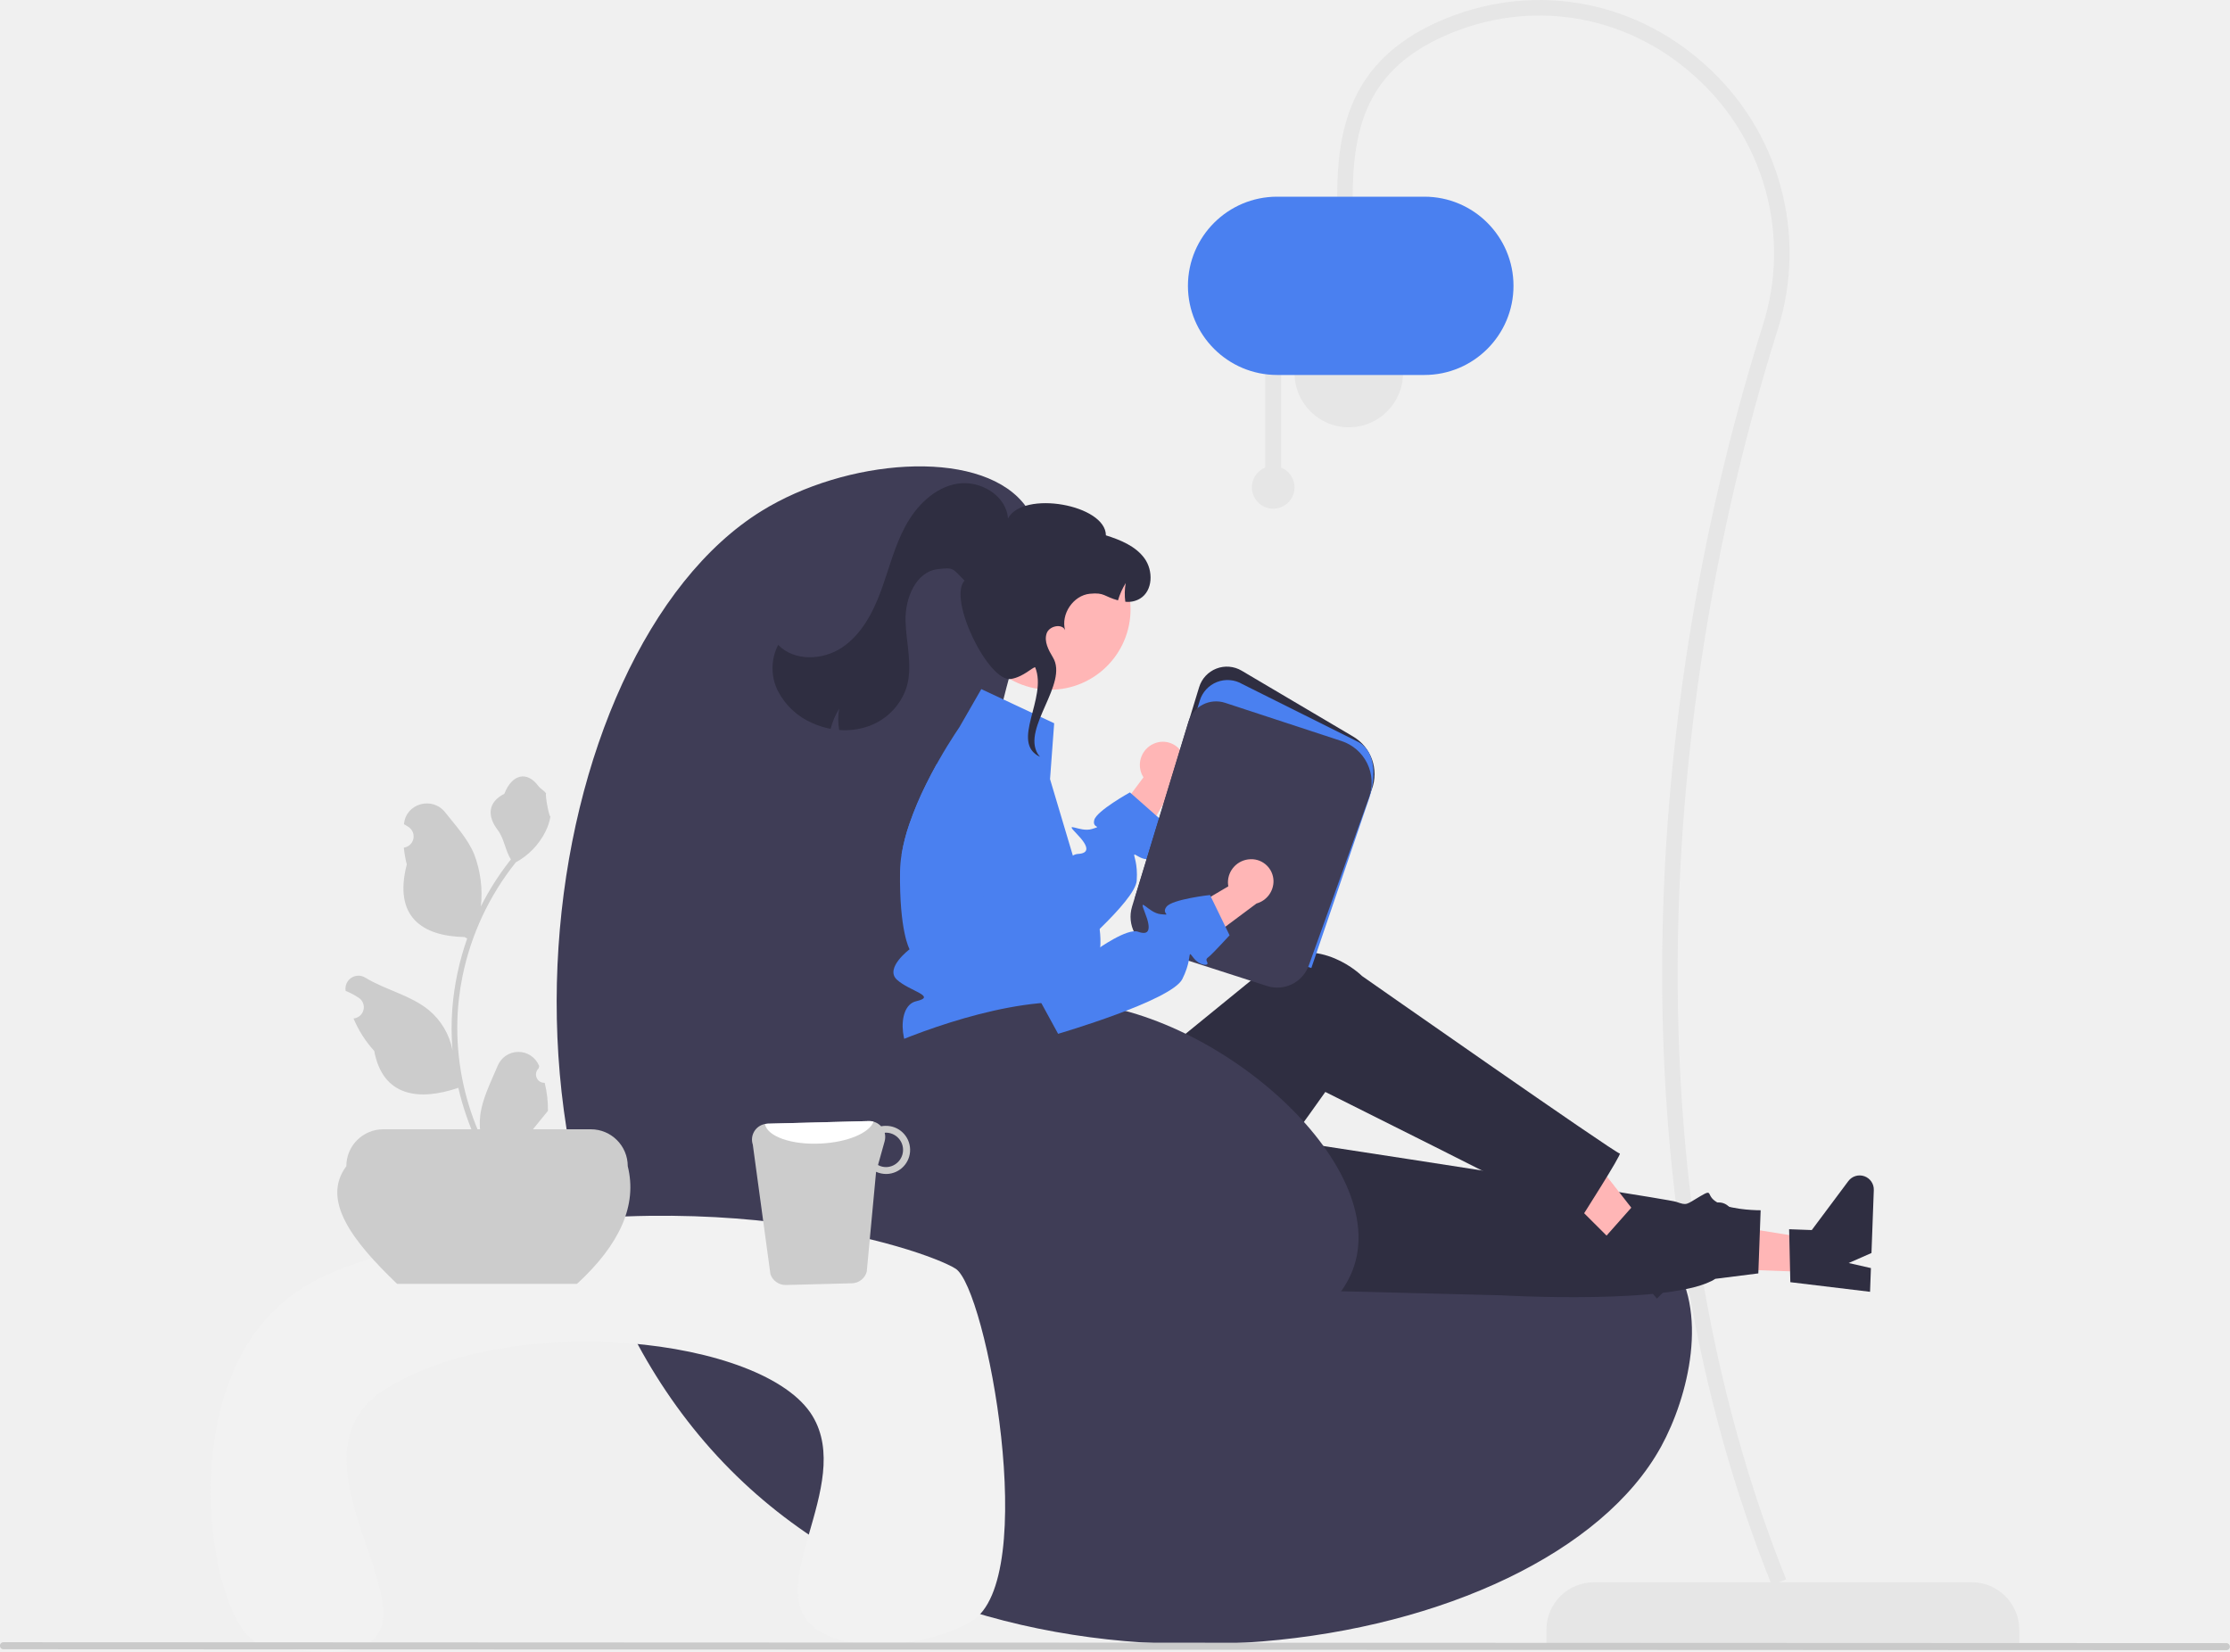
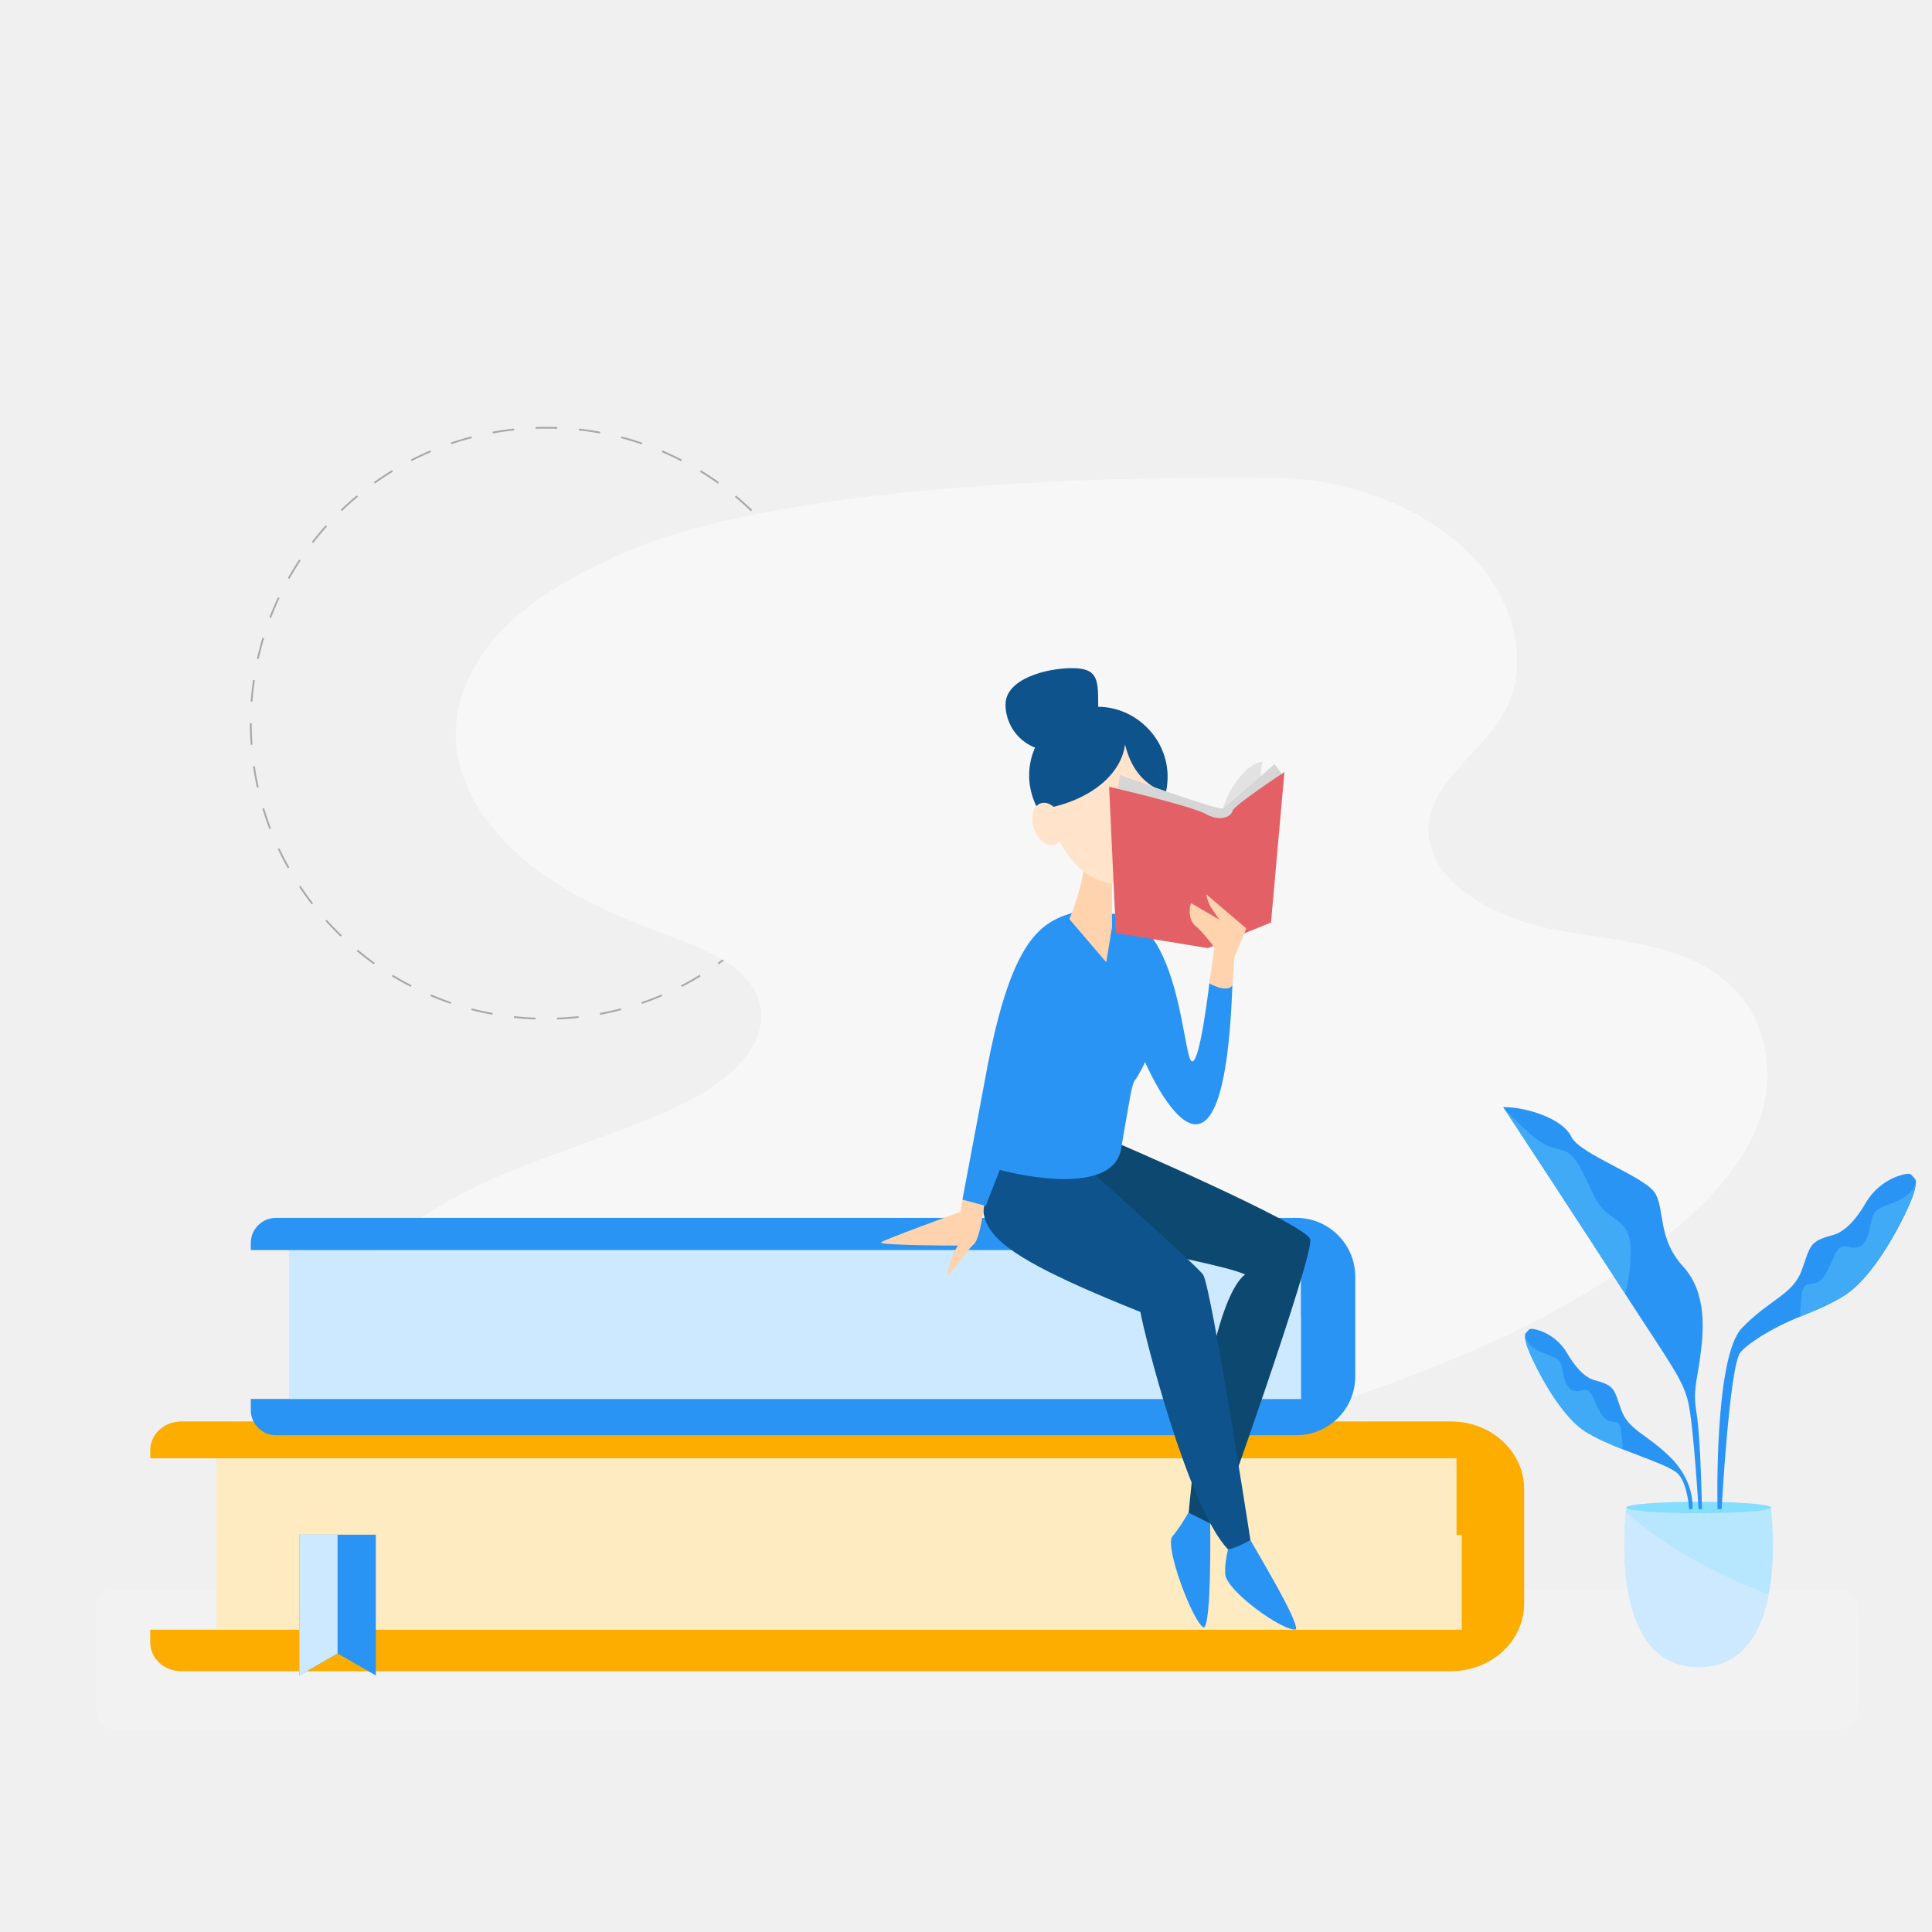
- <svg xmlns="http://www.w3.org/2000/svg" data-name="Layer 1" width="751.131" height="556.415" viewBox="0 0 751.131 556.415">
-   <path d="M745.319,704.743H904.585a0,0,0,0,1,0,0v4.887a16,16,0,0,1-16,16H761.319a16,16,0,0,1-16-16V704.743A0,0,0,0,1,745.319,704.743Z" transform="translate(1425.47 1258.58) rotate(-180)" fill="#e6e6e6" />
-   <path d="M821.225,705.718l4.843-1.951c-50.677-125.789-45.795-284.482-2.956-420.613a85.005,85.005,0,0,0-24.764-89.934c-24.865-22.189-59.145-27.594-89.467-14.108-29.931,13.314-34.056,36.505-34.056,59.583h5.222c0-24.635,5.265-43.383,30.957-54.812,28.419-12.639,60.555-7.569,83.867,13.234A79.839,79.839,0,0,1,818.131,281.586C774.798,419.289,770.202,579.072,821.225,705.718Z" transform="translate(-224.4343 -171.7927)" fill="#e6e6e6" />
-   <circle cx="454.307" cy="125.648" r="18.276" fill="#e6e6e6" />
-   <path d="M650.594,329.302V294.672h5.385v34.629a7.179,7.179,0,1,1-5.385,0Z" transform="translate(-224.4343 -171.7927)" fill="#e6e6e6" />
-   <path d="M624.565,268.068a30.06,30.06,0,0,1,30.025-30.025h49.607a30.025,30.025,0,1,1,0,60.051H654.59A30.06,30.06,0,0,1,624.565,268.068Z" transform="translate(-224.4343 -171.7927)" fill="#4a80f0" />
-   <path d="M554.67,454.005c4.981-63.723,30.447-94.083,14.14-113.123-15.619-18.238-59.617-14.47-87.872,3.03-76.212,47.202-104.134,235.332-6.06,327.249C568.072,758.504,744.695,730.53,783.946,659.04c9.158-16.681,16.434-45.922,3.03-63.632-33.278-43.967-154.271,35.669-208.066-14.14C547.03,551.749,551.937,488.975,554.67,454.005Z" transform="translate(-224.4343 -171.7927)" fill="#3f3d56" />
-   <path d="M612.927,422.347a7.822,7.822,0,0,0-3.924,10.18,7.504,7.504,0,0,0,.597,1.087l-16.358,21.842,8.163,12.2,19.174-32.343a7.8,7.8,0,0,0,2.373-9.222,7.465,7.465,0,0,0-9.838-3.828Q613.02,422.303,612.927,422.347Z" transform="translate(-224.4343 -171.7927)" fill="#ffb6b6" />
-   <path d="M612.914,460.005c1.071.949-1.899,2.121-5.04.273-.899-.535-1.283-.758-1.384-.616-.253.353,1.222,2.959.828,8.747-.242,3.454-5.979,9.949-12.494,16.282-8.807,8.565-19.049,16.827-19.049,16.827l-3.596-2.879-37.704-30.23-6.363-8.807a62.681,62.681,0,0,1,2.616-10.232,111.546,111.546,0,0,1,5.676-13.474c1.172-2.374,2.374-4.636,3.525-6.717l20.201,22.261,16.928,18.645s4.929-7.939,8.747-10.1a3.636,3.636,0,0,1,1.616-.555c3.858-.182,4.091-2.283-.384-6.858-4.474-4.575,1.172-.303,5.151-1.535,3.98-1.232,0,0,.838-3.081.838-3.081,11.999-9.262,11.999-9.262l.465.414,8.434,7.444,2.414,2.131s-2.636,7.232-3.363,8.757C612.248,458.965,611.854,459.046,612.914,460.005Z" transform="translate(-224.4343 -171.7927)" fill="#4a80f0" />
-   <polygon points="610.804 428.521 611.215 417.38 568.439 410.493 567.832 426.935 610.804 428.521" fill="#ffb6b6" />
-   <path d="M827.473,603.668l-.406-17.838,7.626.281,12.311-16.49a4.767,4.767,0,0,1,8.583,3.027l-.782,21.19-7.678,3.374,7.49,1.704-.295,7.989Z" transform="translate(-224.4343 -171.7927)" fill="#2f2e41" />
-   <path d="M594.489,604.651l135.488,3.435s58.508,3.379,72.236-5.551l14.476-1.828.785-21.264s-8.852.065-13.942-2.306-1.552-5.273-6.405-2.42-4.34,3.196-8.092,1.885S613.241,549.069,613.241,549.069Z" transform="translate(-224.4343 -171.7927)" fill="#2f2e41" />
-   <polygon points="548.592 423.631 556.471 415.744 529.796 381.601 518.168 393.243 548.592 423.631" fill="#ffb6b6" />
-   <path d="M765.053,588.562l11.835-13.353,5.399,5.393,20.241-3.716a4.767,4.767,0,0,1,4.234,8.057l-14.985,15.003-7.923-2.748,4.332,6.344-5.65,5.657Z" transform="translate(-224.4343 -171.7927)" fill="#2f2e41" />
-   <path d="M541.035,530.449l1.347,31.31c1.586,36.859,42.178,59.168,73.654,39.923q.87-.532,1.746-1.102s11.933-3.205,11.571-8.279,2.553-7.545,5.133-6.161,36.357-46.553,36.357-46.553,70.178,35.006,85.66,43.247c0,0,14.556-22.759,13.501-22.52s-86.819-59.788-86.819-59.788-13.972-14.14-31.304-4.804c-.361,1.371-.052,1.419-.052,1.419l-57.253,46.652-8.09-15.363Z" transform="translate(-224.4343 -171.7927)" fill="#2f2e41" />
-   <path d="M595.017,491.306a32.354,32.354,0,0,1-.616,4.303,25.39,25.39,0,0,1-1.98,5.939s0,2.111-4.04,9.181,1.01,4.04,4.04,9.292c3.03,5.242,0,2.828-3.363,6.202a7.722,7.722,0,0,0-1.909,7.606s-43.391.03-51.471-3-9.918-20.1-2.677-21.786c7.232-1.687-2.192-3.363-6.444-7.252-4.252-3.889,4.252-10.252,4.252-10.252s-3.505-6.05-3.212-26.362a40.029,40.029,0,0,1,.515-5.575,62.681,62.681,0,0,1,2.616-10.232,111.546,111.546,0,0,1,5.676-13.474c1.172-2.374,2.374-4.636,3.525-6.717.182-.323.353-.636.535-.949,2.192-3.879,4.192-7.05,5.515-9.08,1.02-1.576,1.636-2.464,1.636-2.464l7.353-12.787,24.544,11.504-1.394,18.817,4.232,14.191,1.949,6.535,1.505,5.04,2.323,7.807s-.636.03.121,1.071a34.484,34.484,0,0,1,6.575,15.827A32.227,32.227,0,0,1,595.017,491.306Z" transform="translate(-224.4343 -171.7927)" fill="#4a80f0" />
-   <path d="M665.896,493.334l-.461-.149-58.744-18.917,21.647-71.017a9.768,9.768,0,0,1,14.312-5.562l37.54,22.179a14.715,14.715,0,0,1,6.319,17.788Z" transform="translate(-224.4343 -171.7927)" fill="#2f2e41" />
-   <path d="M666.134,497.849l-59.217-19.069,21.647-71.017A9.768,9.768,0,0,1,642.876,402.201l39.332,19.637c5.909,3.49,5.771,12.524,3.027,19.936Z" transform="translate(-224.4343 -171.7927)" fill="#4a80f0" />
-   <path d="M660.206,502.989a11.291,11.291,0,0,1-9.05.9l-37.85-12.189A11.704,11.704,0,0,1,605.731,477.21l18.976-62.255a9.767,9.767,0,0,1,12.39-6.431l39.224,12.879a14.722,14.722,0,0,1,9.265,18.959l-20.289,56.565A11.304,11.304,0,0,1,660.206,502.989Z" transform="translate(-224.4343 -171.7927)" fill="#3f3d56" />
-   <circle cx="353.691" cy="205.214" r="27.11" fill="#ffb6b6" />
-   <path d="M486.452,404.525a23.511,23.511,0,0,0,11.546,10.793,27.033,27.033,0,0,0,6.222,1.969,24.326,24.326,0,0,1,2.879-6.816,20.083,20.083,0,0,0,0,7.199,23.9,23.9,0,0,0,9.663-1.199,20.726,20.726,0,0,0,13.034-13.204c2.16-7.186-.167-14.861-.35-22.362-.189-7.502,3.373-16.474,10.82-17.402,5.671-.708,4.97-.158,9.045,3.848-5.7,6.332,8.196,34.377,15.653,33.138,4.216-.701,7.318-4.048,8.152-3.932,4.27,10.456-8.574,25.286,1.613,30.154l-.756-1c-5.332-8.808,10.445-23.685,5.113-32.494-1.486-2.464-3.032-5.353-2.112-8.079.873-2.592,5.293-3.412,6.226-1.053-1.516-5.407,2.716-11.752,8.338-12.304,4.994-.493,4.706.931,9.467,2.229a24.293,24.293,0,0,1,2.608-5.835,19.918,19.918,0,0,0-.139,6.296,7.855,7.855,0,0,0,4.941-1.046c4.397-2.636,4.528-9.44,1.507-13.581-3.026-4.142-8.095-6.187-12.985-7.734-.045-10.342-27.872-15.292-32.99-5.678-.526-7.785-9.45-13.029-17.138-11.707s-13.752,7.487-17.45,14.357c-3.697,6.865-5.532,14.552-8.238,21.865s-6.575,14.604-13.056,18.943c-6.48,4.333-16.109,4.727-21.52-.89A17.168,17.168,0,0,0,486.452,404.525Z" transform="translate(-224.4343 -171.7927)" fill="#2f2e41" />
-   <path d="M514.269,528.498a9.788,9.788,0,0,1,1.815-1.149c10.377-5.164,42.645-18.57,67.877-18.02,48.548,1.058,110.332,54.637,95.953,90.617-10.941,27.378-65.336,42.954-105.043,30.496C519.245,612.989,497.288,542.036,514.269,528.498Z" transform="translate(-224.4343 -171.7927)" fill="#3f3d56" />
-   <path d="M312.726,725.733c-15.864-2.993-29.906-74.46,1.305-109.658,10.693-12.059,24.032-17.308,41.775-22.193,102.121-28.115,180.011-1.32,190.478,5.222,10.444,6.527,28.752,104.875,5.34,118.796-13.173,7.833-39.282,11.749-52.218,2.611-19.035-13.446,12.915-48.324-1.305-71.8C481.963,622.071,396.986,613.097,354.382,639.573,308.929,667.82,402.684,742.704,312.726,725.733Z" transform="translate(-224.4343 -171.7927)" fill="#f2f2f2" />
-   <path d="M418.787,604.223H358.183c-14.961-14.338-25.658-28.156-17.094-39.626a12.432,12.432,0,0,1,12.432-12.432h69.928a12.432,12.432,0,0,1,12.432,12.432C439.141,577.666,433.316,590.877,418.787,604.223Z" transform="translate(-224.4343 -171.7927)" fill="#ccc" />
-   <path d="M407.903,536.515a2.807,2.807,0,0,1-2.035-4.866l.192-.765q-.038-.092-.076-.184a7.539,7.539,0,0,0-13.907.052c-2.275,5.478-5.17,10.966-5.883,16.758a22.304,22.304,0,0,0,.392,7.671A89.42,89.42,0,0,1,378.452,518.042a86.307,86.307,0,0,1,.535-9.628q.444-3.931,1.231-7.807a90.456,90.456,0,0,1,17.938-38.337,24.073,24.073,0,0,0,10.012-10.387,18.363,18.363,0,0,0,1.67-5.018c-.487.064-1.838-7.359-1.47-7.815-.679-1.031-1.895-1.543-2.637-2.549-3.689-5.002-8.773-4.129-11.426,2.669-5.669,2.861-5.724,7.606-2.245,12.169,2.213,2.903,2.517,6.832,4.459,9.94-.2.256-.408.503-.607.759a91.039,91.039,0,0,0-9.502,15.054,37.846,37.846,0,0,0-2.259-17.579c-2.163-5.217-6.216-9.611-9.786-14.122-4.288-5.418-13.08-3.053-13.836,3.814q-.011.1-.021.199.795.449,1.557.952a3.808,3.808,0,0,1-1.535,6.93l-.078.012a37.89,37.89,0,0,0,.999,5.665c-4.58,17.71,5.307,24.16,19.424,24.45.312.16.615.32.927.471a92.924,92.924,0,0,0-5.002,23.539,88.135,88.135,0,0,0,.064,14.231l-.024-.168a23.289,23.289,0,0,0-7.95-13.448c-6.118-5.026-14.762-6.877-21.363-10.916a4.371,4.371,0,0,0-6.694,4.252q.013.088.027.176a25.578,25.578,0,0,1,2.868,1.382q.795.449,1.557.952a3.808,3.808,0,0,1-1.535,6.93l-.078.012c-.056.008-.104.016-.16.024a37.923,37.923,0,0,0,6.975,10.923c2.863,15.46,15.162,16.927,28.318,12.425h.008a92.897,92.897,0,0,0,6.24,18.218h22.293c.08-.248.152-.503.224-.751a25.329,25.329,0,0,1-6.169-.367c1.654-2.03,3.308-4.075,4.962-6.105a1.384,1.384,0,0,0,.104-.12c.839-1.039,1.686-2.069,2.525-3.108l0-.001a37.101,37.101,0,0,0-1.087-9.451Z" transform="translate(-224.4343 -171.7927)" fill="#ccc" />
-   <path d="M483.94,600.976a5.385,5.385,0,0,0,5.189,3.635l22.233-.572a5.311,5.311,0,0,0,5.019-3.908l3.146-33.642a8.22,8.22,0,0,0,3.557.731,8.108,8.108,0,0,0-.407-16.211,6.869,6.869,0,0,0-1.457.152,5.495,5.495,0,0,0-4.09-1.765l-34.199.883a4.912,4.912,0,0,0-.844.105,5.341,5.341,0,0,0-4.09,6.936Zm36.233-36.773,2.239-8.017a5.46,5.46,0,0,0,.017-2.832c.109-0.0.204-.052.313-.052a5.8,5.8,0,0,1,.272,11.596A5.459,5.459,0,0,1,520.172,564.203Z" transform="translate(-224.4343 -171.7927)" fill="#ccc" />
-   <path d="M482.087,550.382c.729,4.166,8.92,7.095,18.77,6.586,9.058-.417,16.464-3.598,17.82-7.367a5.057,5.057,0,0,0-1.548-.206l-34.199.883A4.912,4.912,0,0,0,482.087,550.382Z" transform="translate(-224.4343 -171.7927)" fill="#fff" />
-   <path d="M225.625,727.311l748.75.307a1.191,1.191,0,0,0,0-2.381l-748.75-.307a1.191,1.191,0,1,0,0,2.381Z" transform="translate(-224.4343 -171.7927)" fill="#cacaca" />
-   <path d="M645.576,461.206a7.822,7.822,0,0,0-7.536,7.889,7.505,7.505,0,0,0,.133,1.233l-23.499,13.873,2.844,14.4,30.135-22.485a7.8,7.8,0,0,0,5.737-7.601,7.465,7.465,0,0,0-7.61-7.317Q645.678,461.201,645.576,461.206Z" transform="translate(-224.4343 -171.7927)" fill="#ffb6b6" />
-   <path d="M626.326,494.279c-.629-.842-.899-1.195-1.042-1.098-.368.222-.014,3.197-2.602,8.383-3.643,7.285-41.844,18.442-41.844,18.442l-4.703-8.611-20.688-37.84-7.131-30.33a13.531,13.531,0,0,1-.361-3.228,128.177,128.177,0,0,1,20.171-11.611,13.504,13.504,0,0,1,6.061,7.22l14.241,39.929,5.683,15.942s10.024-7.168,13.66-5.852c3.63,1.324,4.662-.532,2.289-6.475-2.373-5.943,1.189.174,5.334.563,4.153.395,0,0,1.962-2.522s14.645-3.94,14.645-3.94l.27.563,4.915,10.11,1.407,2.905s-5.211,5.653-6.468,6.78c-1.263,1.135-1.653,1.056-1.035,2.349C631.699,497.248,628.509,497.19,626.326,494.279Z" transform="translate(-224.4343 -171.7927)" fill="#4a80f0" />
+ <svg xmlns="http://www.w3.org/2000/svg" version="1.1" id="Layer_1" x="0px" y="0px" viewBox="0 0 1080 1080" style="enable-background:new 0 0 1080 1080;" xml:space="preserve">
+   <style type="text/css">
+ 	.st0{fill:none;stroke:#A8A8A8;stroke-miterlimit:10;stroke-dasharray:12.072,12.072;}
+ 	.st1{fill:#F7F7F7;}
+ 	.st2{fill:#F2F2F2;}
+ 	.st3{fill:#FFEBC2;}
+ 	.st4{fill:#FCAD00;}
+ 	.st5{fill:#CCE9FF;}
+ 	.st6{fill:#2A94F4;}
+ 	.st7{fill:#B6E7FF;}
+ 	.st8{fill:#85DDFF;}
+ 	.st9{fill:#41AAF7;}
+ 	.st10{fill:#E2E2E2;}
+ 	.st11{fill:#0D4870;}
+ 	.st12{fill:#0E538C;}
+ 	.st13{fill:#FFD3AE;}
+ 	.st14{fill:#FFE3CA;}
+ 	.st15{fill:#D6D6D6;}
+ 	.st16{fill:#e36166;}
+ </style>
+   <g>
+     <circle class="st0" cx="305.4" cy="404.3" r="165.2" />
+   </g>
+   <g>
+     <path class="st1" d="M712.2,267.1c24.3,0.3,48.7,5.5,70.7,15.9c15.6,7.4,29.9,17,41.2,29.2c22.7,24.4,31.7,60.2,16.2,87   c-13,22.4-41.5,38.5-41.8,64.3c-0.4,30.1,37.7,50.1,71,56.3c33.2,6.2,70.5,7.4,95.5,28.8c21.5,18.4,27.2,47.9,20.1,72.7   c-7.1,24.7-25.2,45.3-45.3,62.9c-50.4,44.1-115.1,73-181.4,95.9c-140.1,48.3-292.1,71.8-445.1,68.9c-38.2-0.7-80.9-4.8-107.7-30.6   c-27-26-27.9-67.1-10.2-96.9c17.7-29.8,50.2-49.8,84.2-64.3c34-14.6,70.5-24.7,103.5-40.8c25-12.1,50.6-35.2,40-60   c-7.5-17.6-29.7-26.1-49.2-33.3c-27.5-10.1-55-21.9-77.5-39.7c-22.5-17.8-39.8-42.5-41.5-68.6c-1.6-24.4,10.5-47.7,28.4-65.2   c17.9-17.5,41.2-29.8,65.1-40.4C442.8,267.5,646.5,266.3,712.2,267.1z" />
+   </g>
+   <path class="st2" d="M1027.2,966.9H64.8c-6.2,0-11.3-5.1-11.3-11.3v-56c0-6.2,5.1-11.3,11.3-11.3h962.5c6.2,0,11.3,5.1,11.3,11.3v56  C1038.6,961.8,1033.5,966.9,1027.2,966.9z" />
+   <g>
+     <rect x="121.1" y="815.3" class="st3" width="696" height="95.6" />
+     <path class="st4" d="M814.2,815.3V911H84v7.2c0,8.9,7.8,16,17.4,16h709.7c22.6,0,40.9-16.9,40.9-37.8v-64   c0-20.9-18.3-37.8-40.9-37.8H101.4c-9.6,0-17.4,7.2-17.4,16v4.6H814.2z" />
+     <g>
+       <rect x="121.1" y="858" class="st3" width="696" height="53" />
+     </g>
+     <rect x="161.6" y="698.8" transform="matrix(-1 -4.489932e-11 4.489932e-11 -1 888.7731 1480.824)" class="st5" width="565.6" height="83.2" />
+     <path class="st6" d="M727.2,698.8V782h-587v6.3c0,7.7,6.3,14,14,14h570.5c18.1,0,32.9-14.7,32.9-32.9v-55.7   c0-18.1-14.7-32.9-32.9-32.9H154.2c-7.7,0-14,6.3-14,14v4H727.2z" />
+     <g>
+       <rect x="161.6" y="735.9" class="st5" width="565.6" height="46.1" />
+     </g>
+     <polygon class="st6" points="167.3,936.6 188.7,924.3 210.1,936.6 210.1,857.9 167.3,857.9  " />
+     <g>
+       <polygon class="st5" points="167.3,936.6 188.7,924.3 188.7,857.9 167.3,857.9   " />
+     </g>
+   </g>
+   <g>
+     <path class="st7" d="M949.6,931.9c24.6,0,35-19.7,39.1-40.6c4.6-23.5,1.2-48.6,1.2-48.6h-80.7c0,0-0.1,1-0.3,2.7   C907.4,860.2,902.5,931.9,949.6,931.9z" />
+     <path class="st8" d="M909.2,842.7c0,1.8,18.1,3.2,40.4,3.2c22.3,0,40.4-1.4,40.4-3.2c0-1.8-18.1-3.2-40.4-3.2   C927.3,839.5,909.2,840.9,909.2,842.7z" />
+     <path class="st6" d="M840.3,618.9c0,0,42.6,64.8,68.1,104.3c25.5,39.5,32.2,47.7,35.3,60.5c3,12.8,5.8,59.9,5.8,59.9h1.9   c0,0-0.7-40-3-53.5c-2.2-13,0.2-17.7,2-31.4c1.8-13.7,4.3-35.6-9.6-50.8c-13.8-15.2-10.2-30.1-15.1-40.1   c-4.9-10-42.6-22.2-47.4-32.5C873.4,625,852.1,618.6,840.3,618.9z" />
+     <path class="st9" d="M840.3,618.9c0,0,13.4,15.2,22.5,20.4c9.1,5.2,13.4,0.6,20.4,13.1c7,12.5,7.3,17.9,13.7,24.3   c6.4,6.4,14,6.7,14.6,20.7c0.6,14-3,25.8-3,25.8S843,622.2,840.3,618.9z" />
+     <path class="st6" d="M946.1,843.6h-1.9c0,0-0.6-13-5.7-19.2c-3.3-4.1-17.4-8.7-31.3-14.2c-7.7-3-15.3-6.4-21-10   c-16.2-10.3-31.6-43.4-33-49.3c-0.5-2.1-0.7-3.3-0.7-4.2v0c0-1.6,0.8-1.8,2.2-3.4c0.7-0.8,2.6-0.5,5,0.2c7,2.1,12.9,6.9,16.5,13.2   c3.4,5.8,8.8,13.2,15.4,14.9c11.4,3.1,10.5,4.9,14.7,16.6c4.2,11.6,14.8,13.5,28.2,27.2C947.8,829.1,946.1,843.6,946.1,843.6z" />
+     <path class="st9" d="M907.1,810.2c-7.7-3-15.3-6.4-21-10c-16.2-10.3-31.6-43.4-33-49.3c-0.5-2.1-0.7-3.3-0.7-4.2   c0,0.4,0.8,5.6,9.2,9.1c8.8,3.6,10.5,3.6,11.6,9.1c1.1,5.5,2.1,11.4,6.7,12.6c4.6,1.1,7.4-4,11,4.4c3.6,8.4,5.3,11.2,8.7,12.4   c3.3,1.1,5.9-0.6,6.6,5.9C906.7,804.1,907,807.9,907.1,810.2z" />
+     <path class="st6" d="M960.1,843.6h2.3c0,0,4.4-80.2,10.5-87.6c3.9-4.8,16.9-13.4,33.4-20c9.1-3.6,18.1-7.5,24.9-11.9   c19.2-12.2,37.5-51.4,39-58.4c0.6-2.4,0.8-3.9,0.8-4.9v0c0-1.9-1-2.2-2.6-4.1c-0.8-0.9-3.1-0.6-6,0.3c-8.3,2.5-15.3,8.2-19.6,15.7   c-4,6.9-10.4,15.6-18.2,17.7c-13.5,3.6-12.4,5.9-17.4,19.6c-5,13.8-17.6,16-33.4,32.3C958,758.5,960.1,843.6,960.1,843.6z" />
+     <path class="st9" d="M1006.2,736c9.1-3.6,18.1-7.5,24.9-11.9c19.2-12.2,37.5-51.4,39-58.4c0.6-2.4,0.8-3.9,0.8-4.9   c-0.1,0.5-0.9,6.7-10.9,10.8c-10.4,4.3-12.4,4.3-13.8,10.8c-1.4,6.5-2.5,13.5-7.9,14.9c-5.4,1.4-8.8-4.7-13.1,5.2   c-4.3,9.9-6.3,13.3-10.3,14.7c-3.9,1.4-6.9-0.7-7.8,7C1006.7,728.8,1006.4,733.3,1006.2,736z" />
+     <g>
+       <path class="st5" d="M949.6,931.9c24.6,0,35-19.7,39.1-40.6c-24.2-9.2-54.6-23.8-79.8-46C907.4,860.2,902.5,931.9,949.6,931.9z" />
+     </g>
+   </g>
+   <path class="st10" d="M683.7,451.9c2.1-8.9,12.7-25.5,22-26c-0.6,3.1-1.6,7,0,10C707.3,438.8,683.7,451.9,683.7,451.9z" />
+   <g>
+     <path class="st6" d="M676.5,851.6c0,0,0.9,56.8-3.6,58.2c-5.9-2.5-22.2-45.6-17.5-51c4.7-5.4,10.1-15.3,10.1-15.3L676.5,851.6z" />
+     <path class="st11" d="M621.5,637.6c0,0,108.5,46.6,110.9,55.1c2.5,8.6-52,160.9-52,160.9l-15.9-8c0,0,9.4-115.4,31.5-133.2   c-24.6-10.6-144.7-22.8-140-62.2C560.7,610.7,621.5,637.6,621.5,637.6z" />
+     <path class="st6" d="M697.4,858.1c6.7,12,28.1,47.2,27.1,52.7c-6.3,1.9-39.2-21.4-39.6-31c-0.4-9.6,3.1-18.9,3.1-18.9L697.4,858.1z   " />
+     <path class="st12" d="M553.2,651.6c-5.9,32.3-17.4,41.1,84.3,81.8c1.7,10.8,26.6,109.7,49,132.7c4.6-0.6,12.5-5.2,12.5-5.2   s-22-142.3-26.5-148.4c-4.1-5.6-66.1-60.9-66.1-60.9H553.2z" />
+     <path class="st13" d="M538.4,668.8l-1.4,8.6c0,0-42.5,15.4-44.5,17.1c-2,1.7,41.8,1.8,43,1.8c-2.5,3.3-6.5,13.6-5.3,16.1   c4.8-4.3,10.6-13.9,14.2-16.9c3.6-3,6.1-23.9,6.1-23.9L538.4,668.8z" />
+     <path class="st6" d="M605.8,508.4c-20.5,6.2-39.5,7.7-55.2,95.2l-12.6,67l13,3.5l7.9-20.1c0,0,62.7,17.3,67.8-11.8   c5.1-29.2,5.9-36.3,7.9-38.6c2-2.4,5.5-9.9,5.5-9.9s44.2,103.1,48.9-45.7c-4.7,2.7-12.7-0.4-12.7-0.4s-5.9,51.5-10.6,45.2   c-4.7-6.3-7.5-83.4-45.7-82L605.8,508.4z" />
+     <path class="st12" d="M613.9,393.8c0,14.3-11.6,25.9-25.9,25.9c-14.3,0-25.9-11.6-25.9-25.9s22.8-20.3,37.1-20.3   C613.5,373.5,613.9,379.5,613.9,393.8z" />
+     <path class="st13" d="M606.2,478.9c0.3,14.7-8.4,34.9-8.4,34.9l20.6,24.1l3.2-19.6v-39.5H606.2z" />
+     <path class="st12" d="M575.3,433.5c0-21.2,17.2-38.4,38.4-38.4s39,17.8,39,39c0,21.2-16.5,40.7-37.6,40.7   C593.8,474.8,575.3,454.7,575.3,433.5z" />
+     <path class="st14" d="M652,451.9c0,21.5-12.7,42-29,42s-35-20.5-35-42c0-21.5,18.2-39,34.5-39c14.1,0,25.9,13.1,28.8,30.6   C651.8,446.2,652,449,652,451.9z" />
+     <path class="st12" d="M651.3,443.1c-10.7-4.3-18.5-11.5-22.4-26.9c-1.9,15.4-17.4,30.4-43.5,35.6c0-22.4,18.9-40.5,35.9-40.5   C636,411.4,648.3,425,651.3,443.1z" />
+     <path class="st15" d="M716.4,432.7c-1.5-2.9-4-5.5-4-5.5s-26.4,23.2-28.7,24.7S626,433.2,626,433.2l-1.8,14l1.9,52.8l59.3,17.7   l23.6-9.2L716.4,432.7z" />
+     <path class="st16" d="M718,431.6c0,0-28.2,18.5-29,21.7c-0.8,3.2-6.7,6.3-15,1.7c-8.4-4.6-54-15.2-54-15.2l3.8,81.8l51.4,8.4   l35.3-14.3L718,431.6z" />
+     <ellipse transform="matrix(0.9441 -0.3298 0.3298 0.9441 -119.13 218.8936)" class="st14" cx="585.7" cy="460.6" rx="8.2" ry="12.2" />
+     <path class="st13" d="M688.9,550.8l1.1-15.5l6.7-16.3l-22.4-19.1c0,0,0.7,4.8,3.4,8.5c2.6,3.7,3.9,5.7,3.9,5.7s-13.5-8-15.7-9.2   c-1.1,1.5-1.9,9.2,2.4,12.7c4.3,3.5,10.6,12.1,10.6,12.1l-2.9,20C676.1,549.8,686.1,555.4,688.9,550.8z" />
+   </g>
</svg>
